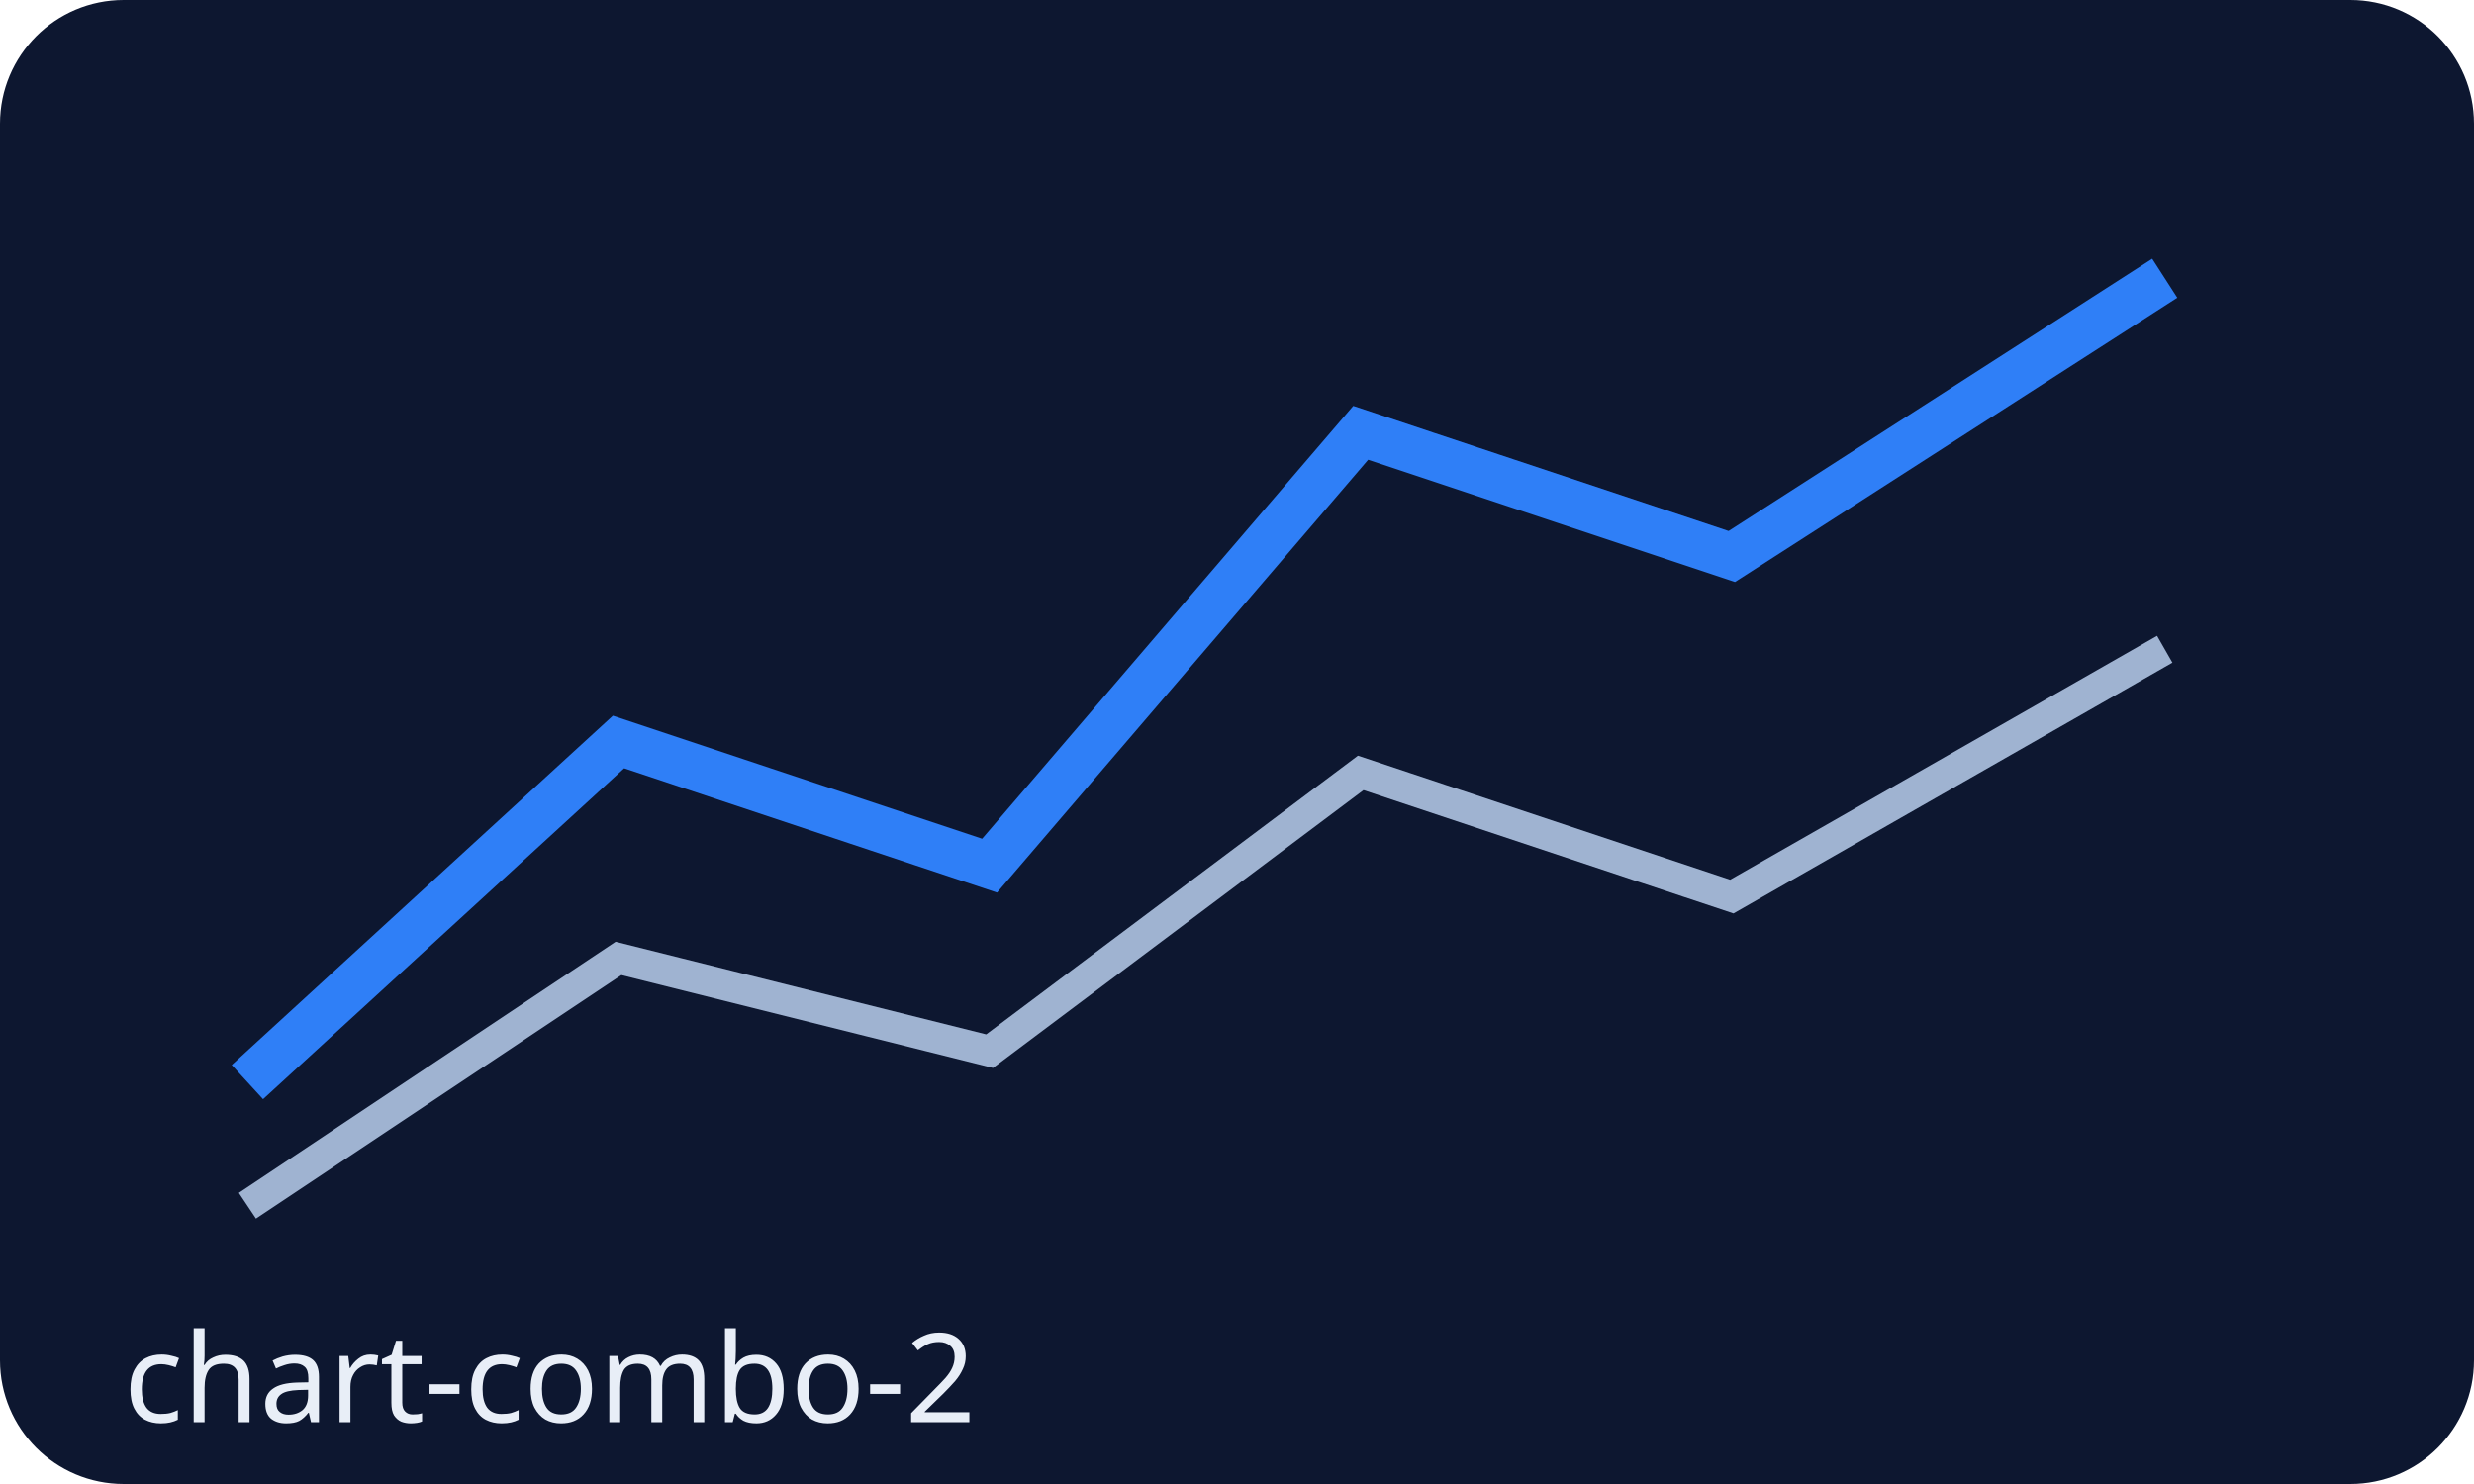
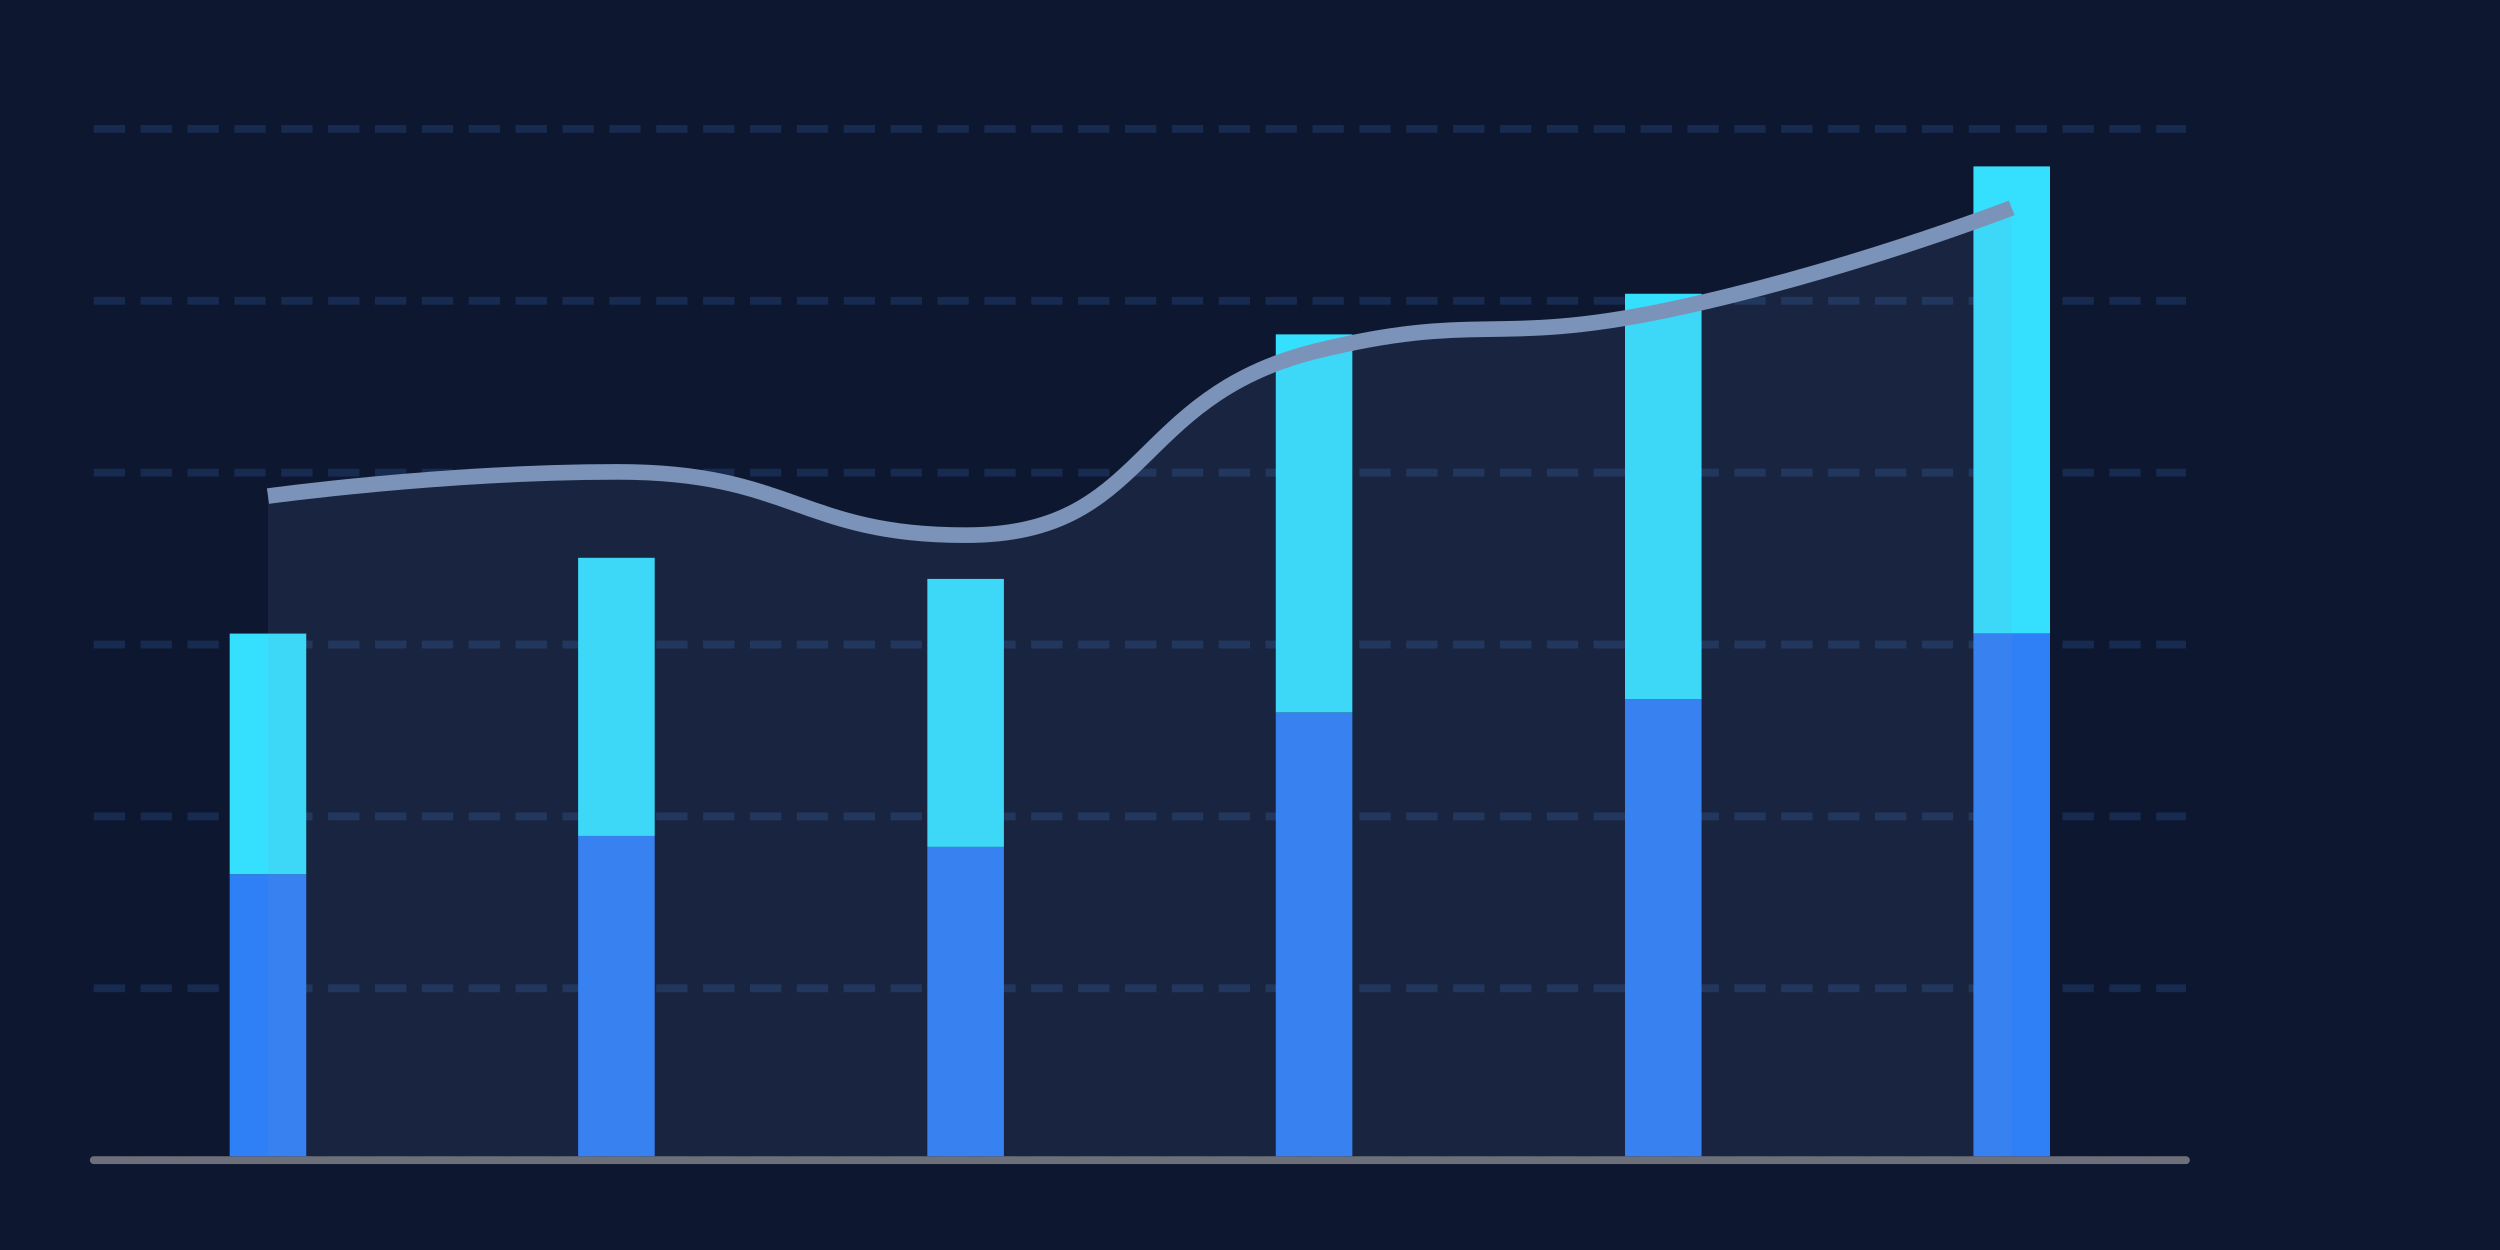
- <svg xmlns="http://www.w3.org/2000/svg" width="160" height="96" viewBox="0 0 160 96">
-   <rect width="160" height="96" rx="8" fill="#0D1730" />
-   <polyline fill="none" stroke="#2F7FF7" stroke-width="3" points="16,70 40,48 64,56 88,28 112,36 140,18" />
-   <polyline fill="none" stroke="#9FB3D1" stroke-width="2" points="16,78 40,62 64,68 88,50 112,58 140,42" />
-   <text x="8" y="92" fill="#E8EEF7" font-size="8" font-family="sans-serif">chart-combo-2</text>
+ <svg xmlns="http://www.w3.org/2000/svg" rx="8" ry="8" width="320" height="160" version="1.1" baseProfile="full" viewBox="0 0 320 160">
+   <rect width="320" height="160" x="0" y="0" fill="#0D1730" />
+   <path d="M12 148.5L279.8 148.5" fill="none" pointer-events="visible" stroke="rgb(30,58,102)" stroke-opacity="0.6" stroke-dasharray="4,2" class="zr32-cls-126" />
+   <path d="M12 126.5L279.8 126.5" fill="none" pointer-events="visible" stroke="rgb(30,58,102)" stroke-opacity="0.6" stroke-dasharray="4,2" class="zr32-cls-126" />
+   <path d="M12 104.5L279.8 104.5" fill="none" pointer-events="visible" stroke="rgb(30,58,102)" stroke-opacity="0.6" stroke-dasharray="4,2" class="zr32-cls-126" />
+   <path d="M12 82.5L279.8 82.5" fill="none" pointer-events="visible" stroke="rgb(30,58,102)" stroke-opacity="0.6" stroke-dasharray="4,2" class="zr32-cls-126" />
+   <path d="M12 60.5L279.8 60.5" fill="none" pointer-events="visible" stroke="rgb(30,58,102)" stroke-opacity="0.6" stroke-dasharray="4,2" class="zr32-cls-126" />
+   <path d="M12 38.5L279.8 38.5" fill="none" pointer-events="visible" stroke="rgb(30,58,102)" stroke-opacity="0.6" stroke-dasharray="4,2" class="zr32-cls-126" />
+   <path d="M12 16.5L279.8 16.5" fill="none" pointer-events="visible" stroke="rgb(30,58,102)" stroke-opacity="0.6" stroke-dasharray="4,2" class="zr32-cls-126" />
+   <path d="M12 148.5L279.8 148.5" fill="none" pointer-events="visible" stroke="#6E7079" stroke-linecap="round" class="zr32-cls-126" />
+   <path d="M29.4 148l9.8 0l0 -36.1l-9.8 0Z" fill="#2F7FF7" ecmeta_series_index="0" ecmeta_data_index="0" ecmeta_ssr_type="chart" class="zr32-cls-127" />
+   <path d="M74 148l9.8 0l0 -41l-9.8 0Z" fill="#2F7FF7" ecmeta_series_index="0" ecmeta_data_index="1" ecmeta_ssr_type="chart" class="zr32-cls-127" />
+   <path d="M118.7 148l9.8 0l0 -39.6l-9.8 0Z" fill="#2F7FF7" ecmeta_series_index="0" ecmeta_data_index="2" ecmeta_ssr_type="chart" class="zr32-cls-127" />
+   <path d="M163.3 148l9.8 0l0 -56.8l-9.8 0Z" fill="#2F7FF7" ecmeta_series_index="0" ecmeta_data_index="3" ecmeta_ssr_type="chart" class="zr32-cls-127" />
+   <path d="M208 148l9.8 0l0 -58.5l-9.8 0Z" fill="#2F7FF7" ecmeta_series_index="0" ecmeta_data_index="4" ecmeta_ssr_type="chart" class="zr32-cls-127" />
+   <path d="M252.6 148l9.8 0l0 -66.9l-9.8 0Z" fill="#2F7FF7" ecmeta_series_index="0" ecmeta_data_index="5" ecmeta_ssr_type="chart" class="zr32-cls-127" />
+   <path d="M29.4 111.9l9.8 0l0 -30.8l-9.8 0Z" fill="#35E0FF" ecmeta_series_index="1" ecmeta_data_index="0" ecmeta_ssr_type="chart" class="zr32-cls-128" />
+   <path d="M74 107l9.8 0l0 -35.6l-9.8 0Z" fill="#35E0FF" ecmeta_series_index="1" ecmeta_data_index="1" ecmeta_ssr_type="chart" class="zr32-cls-128" />
+   <path d="M118.7 108.4l9.8 0l0 -34.3l-9.8 0Z" fill="#35E0FF" ecmeta_series_index="1" ecmeta_data_index="2" ecmeta_ssr_type="chart" class="zr32-cls-128" />
+   <path d="M163.3 91.2l9.8 0l0 -48.4l-9.8 0Z" fill="#35E0FF" ecmeta_series_index="1" ecmeta_data_index="3" ecmeta_ssr_type="chart" class="zr32-cls-128" />
+   <path d="M208 89.5l9.8 0l0 -51.9l-9.8 0Z" fill="#35E0FF" ecmeta_series_index="1" ecmeta_data_index="4" ecmeta_ssr_type="chart" class="zr32-cls-128" />
+   <path d="M252.6 81.1l9.8 0l0 -59.8l-9.8 0Z" fill="#35E0FF" ecmeta_series_index="1" ecmeta_data_index="5" ecmeta_ssr_type="chart" class="zr32-cls-128" />
+   <g clip-path="url(#zr32-c0)">
+     <path d="M34.3 63.5C34.3 63.5 56.8 60.4 79 60.4C101.4 60.4 102.5 68.5 123.6 68.5C147.1 68.5 144.6 51 168.2 45C189.3 39.8 191 44.3 212.9 39.8C235.6 35.1 257.5 26.6 257.5 26.6L257.5 148L212.9 148L168.2 148L123.6 148L79 148L34.3 148Z" fill="#7B93B8" fill-opacity="0.12" class="zr32-cls-130" />
+     <path d="M34.3 63.5C34.3 63.5 56.8 60.4 79 60.4C101.4 60.4 102.5 68.5 123.6 68.5C147.1 68.5 144.6 51 168.2 45C189.3 39.8 191 44.3 212.9 39.8C235.6 35.1 257.5 26.6 257.5 26.6" fill="none" pointer-events="visible" stroke="#7B93B8" stroke-width="2" stroke-linejoin="bevel" class="zr32-cls-131" />
+   </g>
+   <defs>
+     <clipPath id="zr32-c0">
+       <path d="M11 15l270 0l0 134l-270 0Z" fill="#000" class="zr32-cls-129" />
+     </clipPath>
+   </defs>
+   <style>
+ .zr32-cls-126:hover {
+ pointer-events:none;
+ }
+ .zr32-cls-127:hover {
+ cursor:pointer;
+ fill:rgba(51,139,255,1);
+ }
+ .zr32-cls-128:hover {
+ cursor:pointer;
+ fill:rgba(58,246,255,1);
+ }
+ .zr32-cls-129:hover {
+ cursor:pointer;
+ fill:rgba(0,0,0,1);
+ }
+ .zr32-cls-130:hover {
+ cursor:pointer;
+ fill:rgba(135,161,202,1);
+ }
+ .zr32-cls-131:hover {
+ cursor:pointer;
+ }
+ 
+ 
+ 
+ </style>
</svg>
